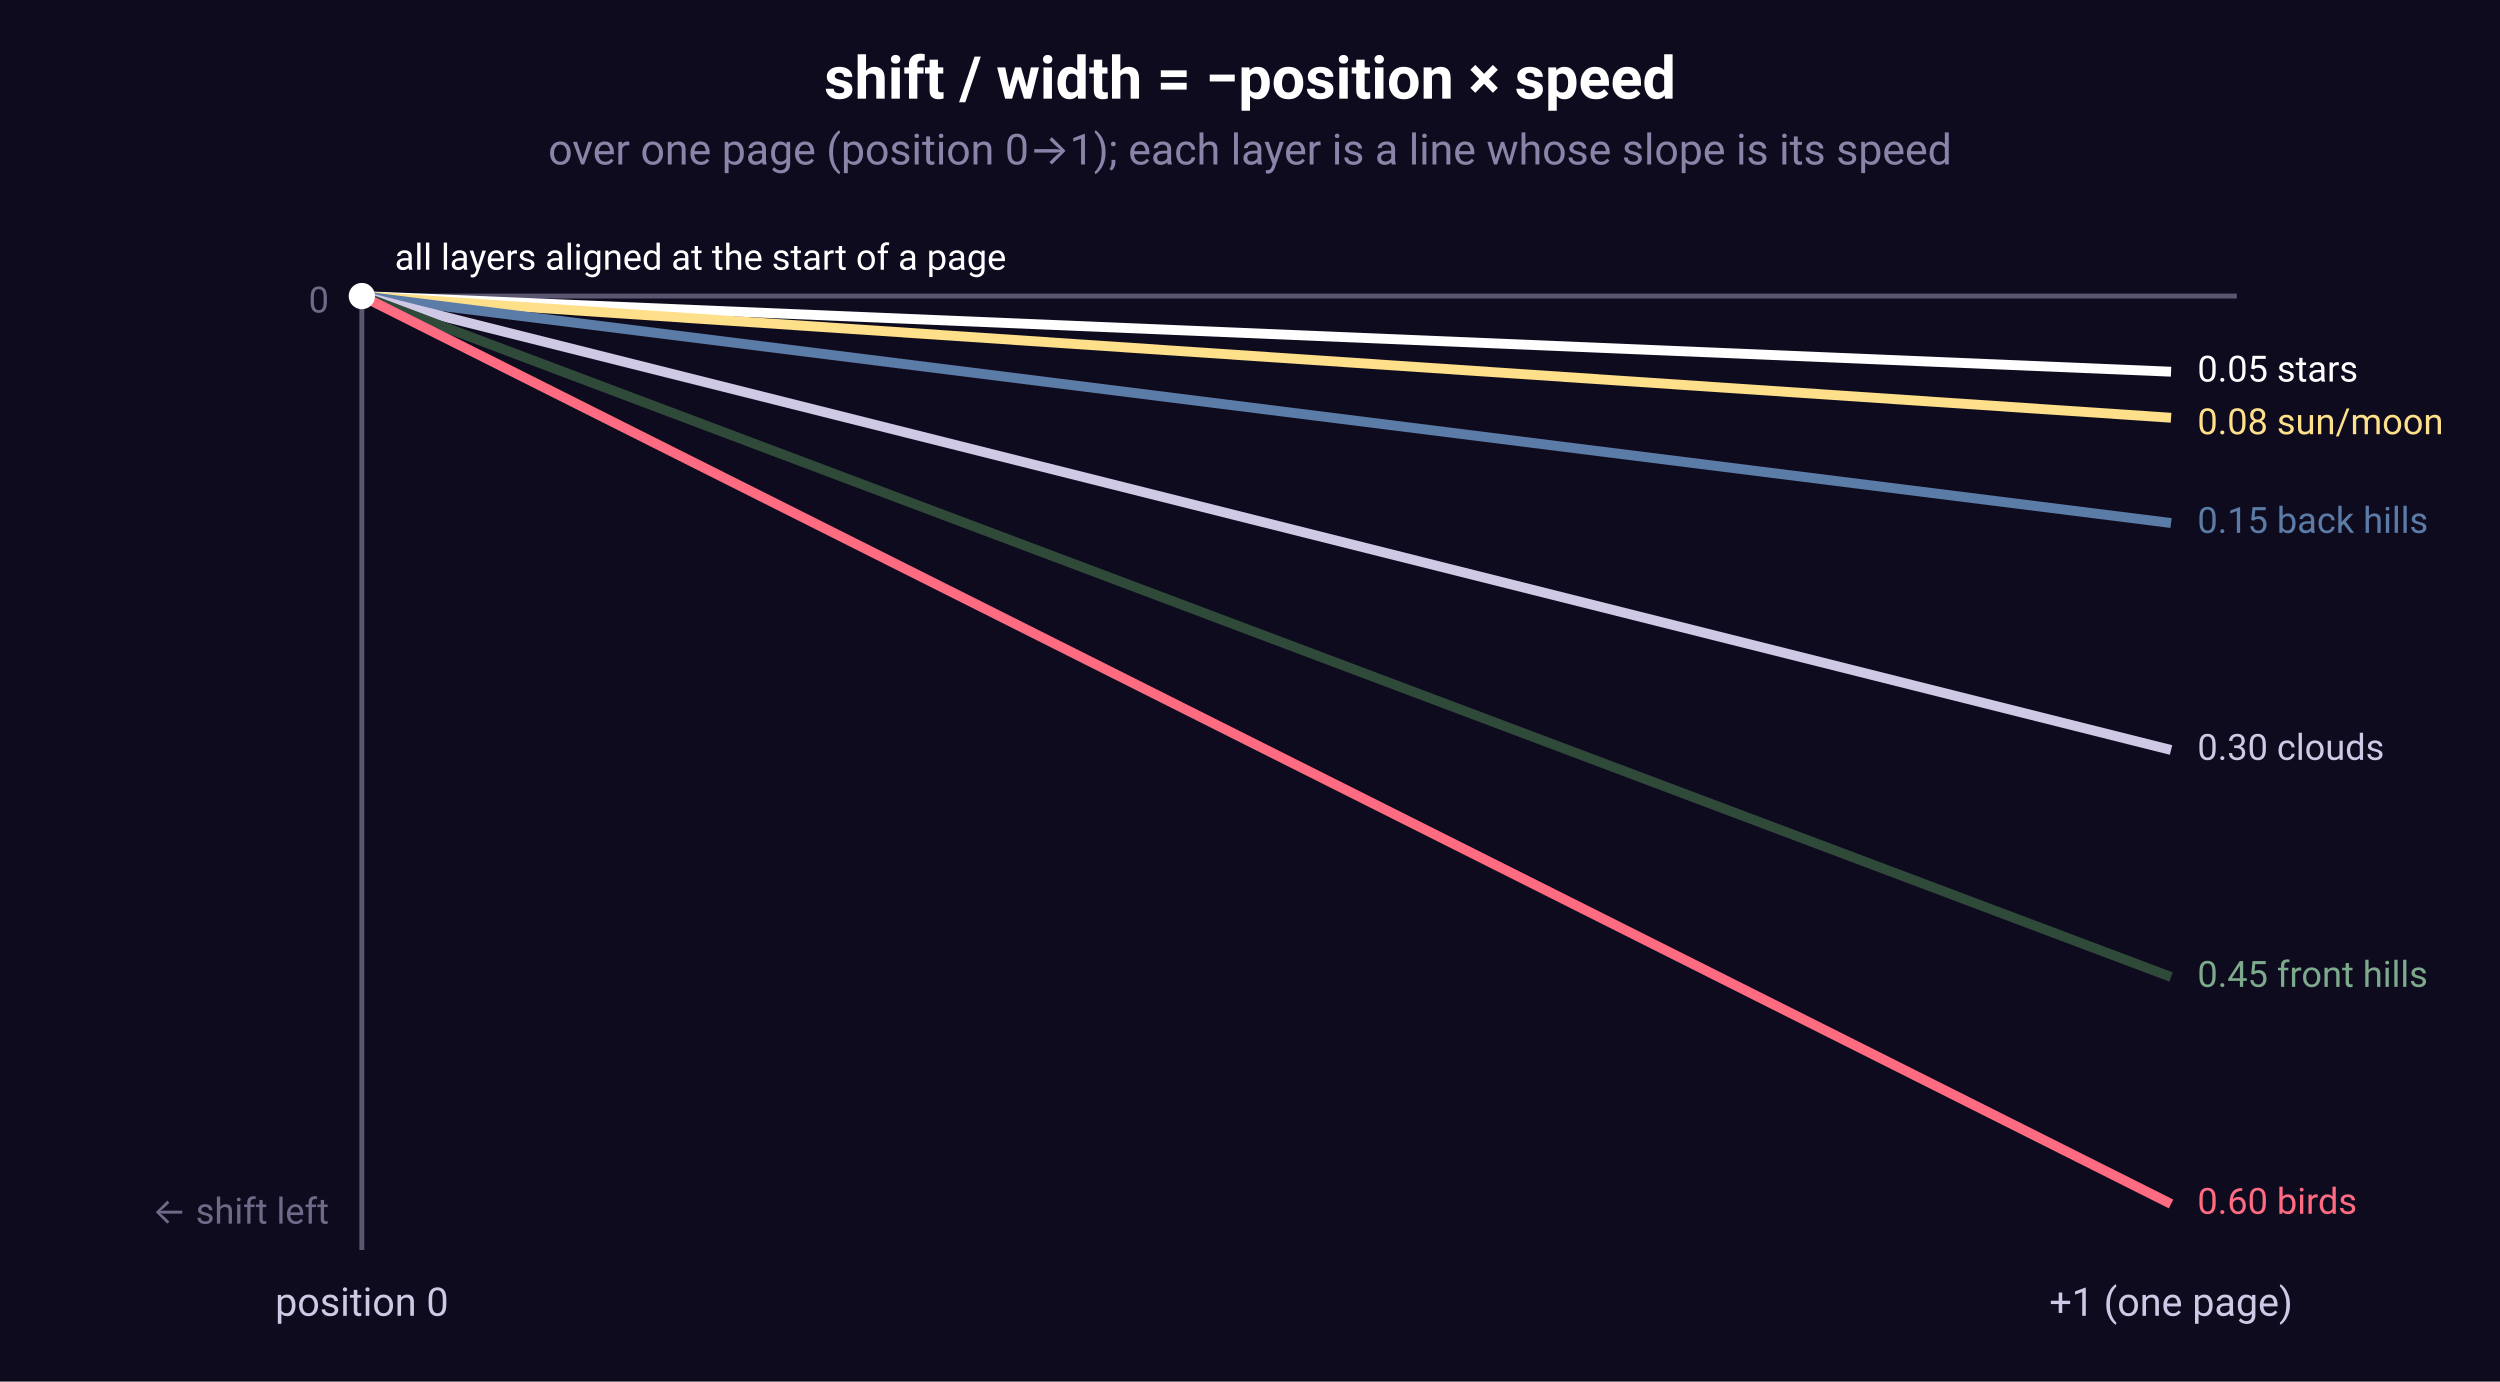
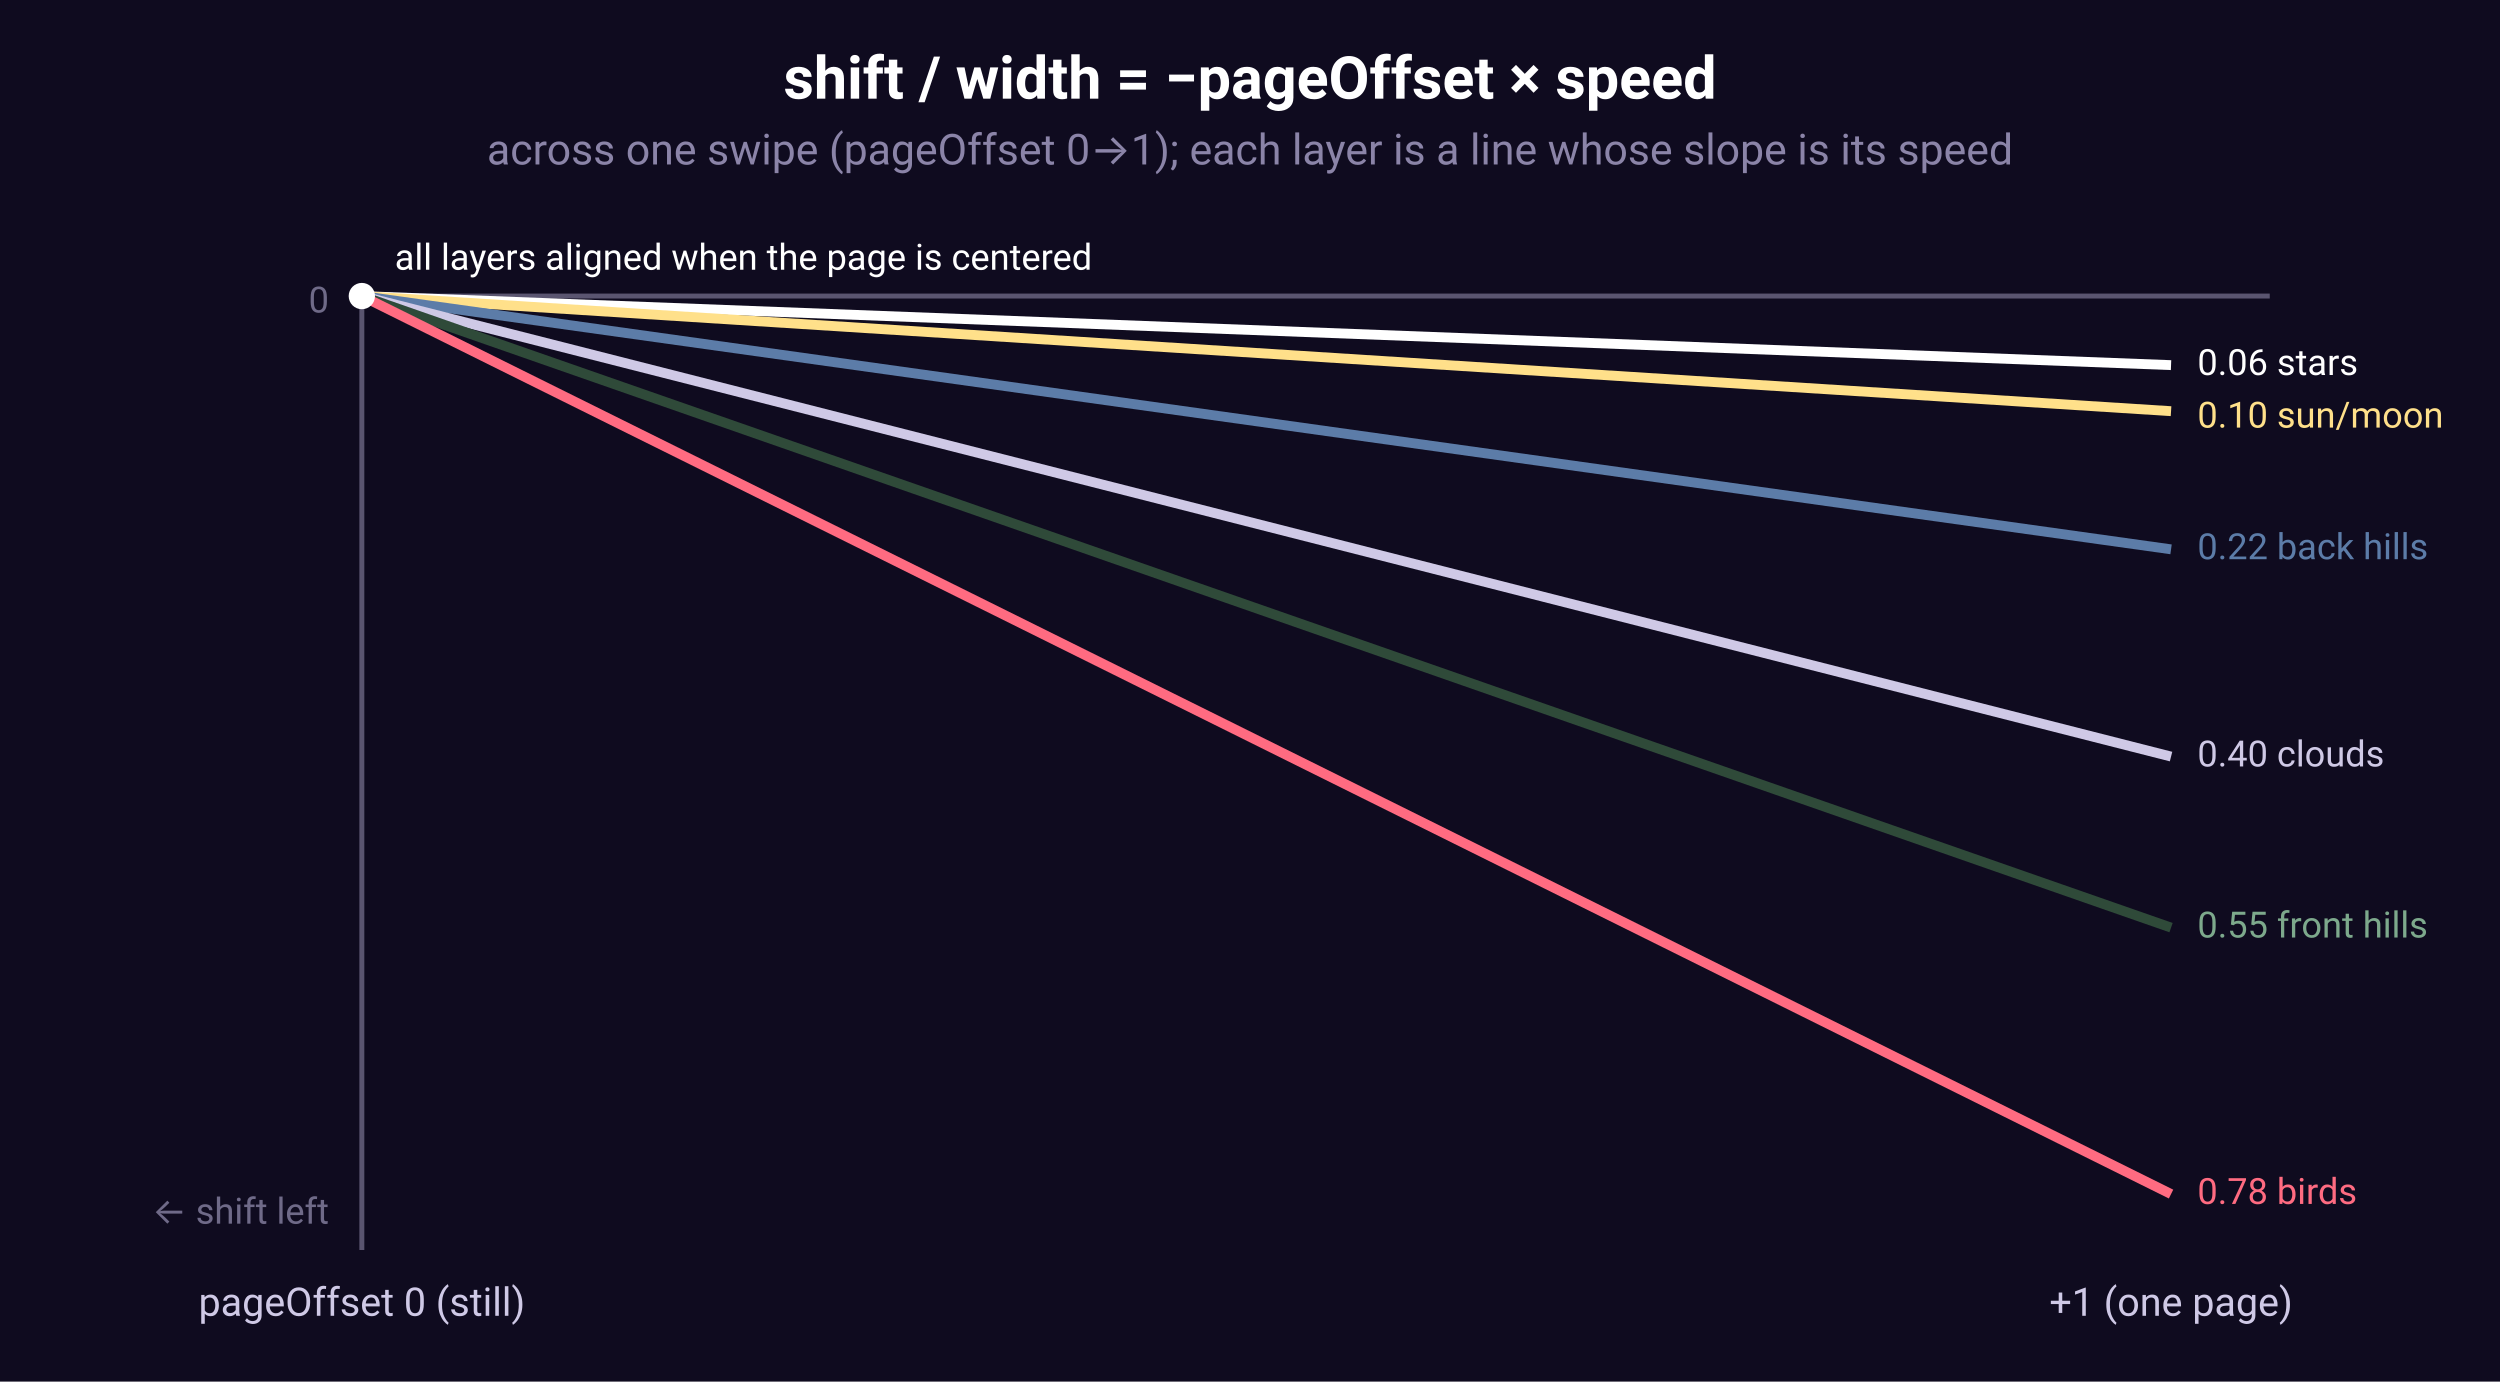
<svg xmlns="http://www.w3.org/2000/svg" width="760" height="420" viewBox="0 0 760 420" font-family="-apple-system, Segoe UI, Roboto, sans-serif">
  <rect width="760" height="420" fill="#0f0b1f" />
-   <text x="380" y="30" fill="#ffffff" font-size="18" font-weight="700" text-anchor="middle">shift / width  =  −position × speed</text>
-   <text x="380" y="50" fill="#8b84a8" font-size="13" text-anchor="middle">over one page (position 0→1); each layer is a line whose slope is its speed</text>
+   <text x="380" y="30" fill="#ffffff" font-size="18" font-weight="700" text-anchor="middle">shift / width  =  −pageOffset × speed</text>
+   <text x="380" y="50" fill="#8b84a8" font-size="13" text-anchor="middle">across one swipe (pageOffset 0→1); each layer is a line whose slope is its speed</text>
  <line x1="110" y1="90" x2="110" y2="380" stroke="#5a5570" stroke-width="1.5" />
-   <line x1="110" y1="90" x2="680" y2="90" stroke="#5a5570" stroke-width="1.5" />
-   <text x="110" y="400" fill="#cfc9e6" font-size="12" text-anchor="middle">position 0</text>
+   <line x1="110" y1="90" x2="690" y2="90" stroke="#5a5570" stroke-width="1.5" />
+   <text x="110" y="400" fill="#cfc9e6" font-size="12" text-anchor="middle">pageOffset 0 (still)</text>
  <text x="660" y="400" fill="#cfc9e6" font-size="12" text-anchor="middle">+1 (one page)</text>
  <text x="100" y="95" fill="#6f6a88" font-size="11" text-anchor="end">0</text>
  <text x="100" y="372" fill="#6f6a88" font-size="11" text-anchor="end">← shift left</text>
-   <line x1="110" y1="90" x2="660" y2="113" stroke="#ffffff" stroke-width="3" />
-   <text x="668" y="116" fill="#ffffff" font-size="11">0.05 stars</text>
-   <line x1="110" y1="90" x2="660" y2="127" stroke="#FFE08A" stroke-width="3" />
-   <text x="668" y="132" fill="#FFE08A" font-size="11">0.08 sun/moon</text>
-   <line x1="110" y1="90" x2="660" y2="159" stroke="#5C7CA8" stroke-width="3" />
-   <text x="668" y="162" fill="#5C7CA8" font-size="11">0.15 back hills</text>
-   <line x1="110" y1="90" x2="660" y2="228" stroke="#cfc9e6" stroke-width="3" />
-   <text x="668" y="231" fill="#cfc9e6" font-size="11">0.30 clouds</text>
-   <line x1="110" y1="90" x2="660" y2="297" stroke="#2F4A39" stroke-width="3" />
-   <text x="668" y="300" fill="#7da98c" font-size="11">0.45 front hills</text>
-   <line x1="110" y1="90" x2="660" y2="366" stroke="#FF6B81" stroke-width="3" />
-   <text x="668" y="369" fill="#FF6B81" font-size="11">0.60 birds</text>
+   <line x1="110" y1="90" x2="660" y2="111" stroke="#ffffff" stroke-width="3" />
+   <text x="668" y="114" fill="#ffffff" font-size="11">0.06 stars</text>
+   <line x1="110" y1="90" x2="660" y2="125" stroke="#FFE08A" stroke-width="3" />
+   <text x="668" y="130" fill="#FFE08A" font-size="11">0.10 sun/moon</text>
+   <line x1="110" y1="90" x2="660" y2="167" stroke="#5C7CA8" stroke-width="3" />
+   <text x="668" y="170" fill="#5C7CA8" font-size="11">0.22 back hills</text>
+   <line x1="110" y1="90" x2="660" y2="230" stroke="#cfc9e6" stroke-width="3" />
+   <text x="668" y="233" fill="#cfc9e6" font-size="11">0.40 clouds</text>
+   <line x1="110" y1="90" x2="660" y2="282" stroke="#2F4A39" stroke-width="3" />
+   <text x="668" y="285" fill="#7da98c" font-size="11">0.55 front hills</text>
+   <line x1="110" y1="90" x2="660" y2="363" stroke="#FF6B81" stroke-width="3" />
+   <text x="668" y="366" fill="#FF6B81" font-size="11">0.78 birds</text>
  <circle cx="110" cy="90" r="4" fill="#ffffff" />
-   <text x="120" y="82" fill="#ffffff" font-size="11">all layers aligned at the start of a page</text>
+   <text x="120" y="82" fill="#ffffff" font-size="11">all layers aligned when the page is centered</text>
</svg>
